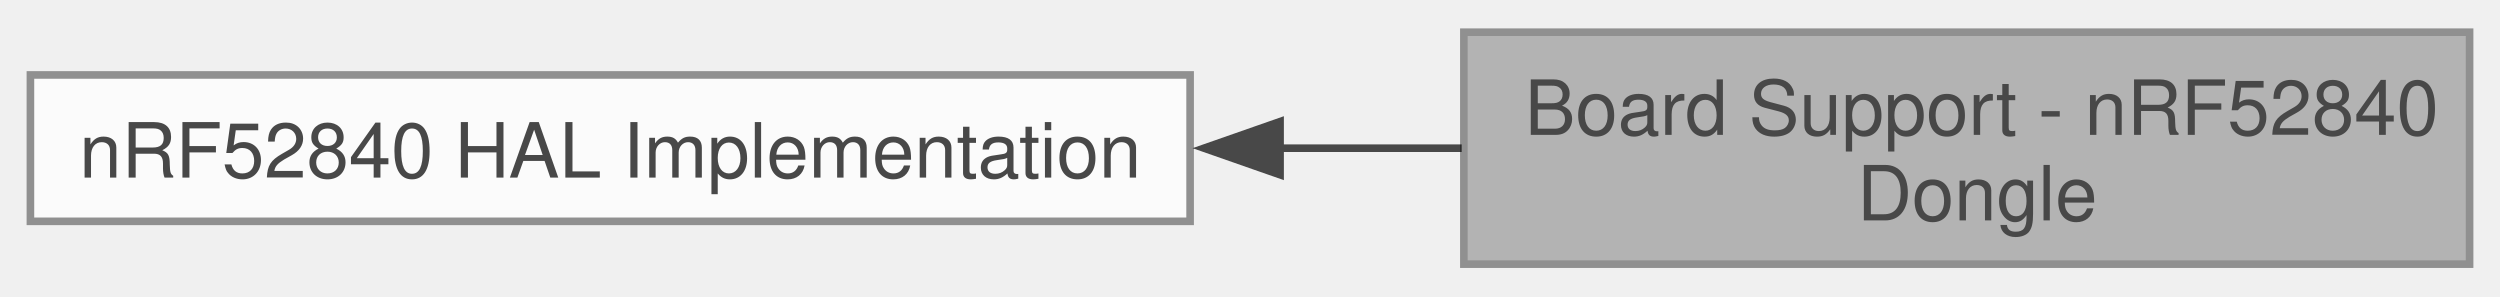
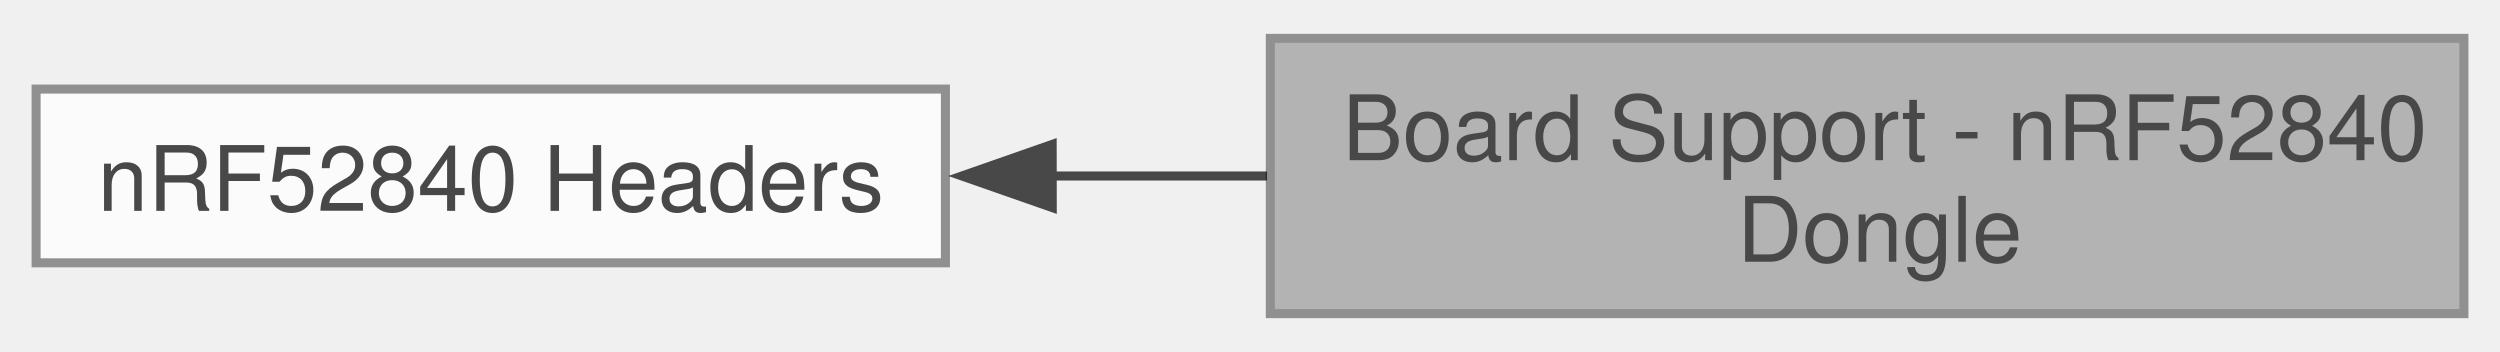
- <svg xmlns="http://www.w3.org/2000/svg" xmlns:xlink="http://www.w3.org/1999/xlink" width="329pt" height="39pt" viewBox="0.00 0.00 328.75 38.50">
+ <svg xmlns="http://www.w3.org/2000/svg" xmlns:xlink="http://www.w3.org/1999/xlink" width="277pt" height="39pt" viewBox="0.00 0.00 277.00 38.50">
  <svg id="main" version="1.1" xml:space="preserve">
    <style type="text/css">
.node, .edge {opacity: 0.7;}
.node.selected, .edge.selected {opacity: 1;}
.edge:hover path { stroke: red; }
.edge:hover polygon { stroke: red; fill: red; }
</style>
    <svg id="graph" class="graph">
      <g id="graph0" class="graph" transform="scale(1 1) rotate(0) translate(4 34.5)">
        <g id="Node000002" class="node">
          <g id="a_Node000002">
-             <a xlink:href="group___h_a_l___n_r_f.html" target="_top" xlink:title="Hardware abstraction layer implementation for nRF52840.">
-               <polygon fill="white" stroke="#666666" points="152.5,-24.88 0,-24.88 0,-5.63 152.5,-5.63 152.5,-24.88" />
-               <text text-anchor="middle" x="76.25" y="-11.38" font-family="Helvetica,sans-Serif" font-size="10.00">nRF52840 HAL Implementation</text>
+             <a xlink:href="group___h_a_l___n_r_f.html" target="_top" xlink:title="Hardware interface definitions for nRF52840.">
+               <polygon fill="white" stroke="#666666" points="100.75,-24.88 0,-24.88 0,-5.63 100.75,-5.63 100.75,-24.88" />
+               <text text-anchor="middle" x="50.38" y="-11.38" font-family="Helvetica,sans-Serif" font-size="10.00">nRF52840 Headers</text>
            </a>
          </g>
        </g>
        <g id="Node000001" class="node">
          <g id="a_Node000001">
            <a xlink:title=" ">
-               <polygon fill="#999999" stroke="#666666" points="320.75,-30.5 188.5,-30.5 188.5,0 320.75,0 320.75,-30.5" />
-               <text text-anchor="start" x="196.5" y="-17" font-family="Helvetica,sans-Serif" font-size="10.00">Board Support - nRF52840</text>
-               <text text-anchor="middle" x="254.62" y="-5.75" font-family="Helvetica,sans-Serif" font-size="10.00"> Dongle</text>
+               <polygon fill="#999999" stroke="#666666" points="269,-30.5 136.75,-30.5 136.75,0 269,0 269,-30.5" />
+               <text text-anchor="start" x="144.75" y="-17" font-family="Helvetica,sans-Serif" font-size="10.00">Board Support - nRF52840</text>
+               <text text-anchor="middle" x="202.88" y="-5.75" font-family="Helvetica,sans-Serif" font-size="10.00"> Dongle</text>
            </a>
          </g>
        </g>
        <g id="edge1" class="edge">
-           <path fill="none" stroke="black" d="M164.2,-15.25C172.28,-15.25 180.38,-15.25 188.21,-15.25" />
-           <polygon fill="black" stroke="black" points="164.33,-11.75 154.33,-15.25 164.33,-18.75 164.33,-11.75" />
+           <path fill="none" stroke="black" d="M112.44,-15.25C120.33,-15.25 128.43,-15.25 136.39,-15.25" />
+           <polygon fill="black" stroke="black" points="112.59,-11.75 102.58,-15.25 112.58,-18.75 112.59,-11.75" />
        </g>
      </g>
    </svg>
  </svg>
  <style type="text/css">

[data-mouse-over-selected='false'] { opacity: 0.7; }
[data-mouse-over-selected='true']  { opacity: 1.0; }

</style>
</svg>
